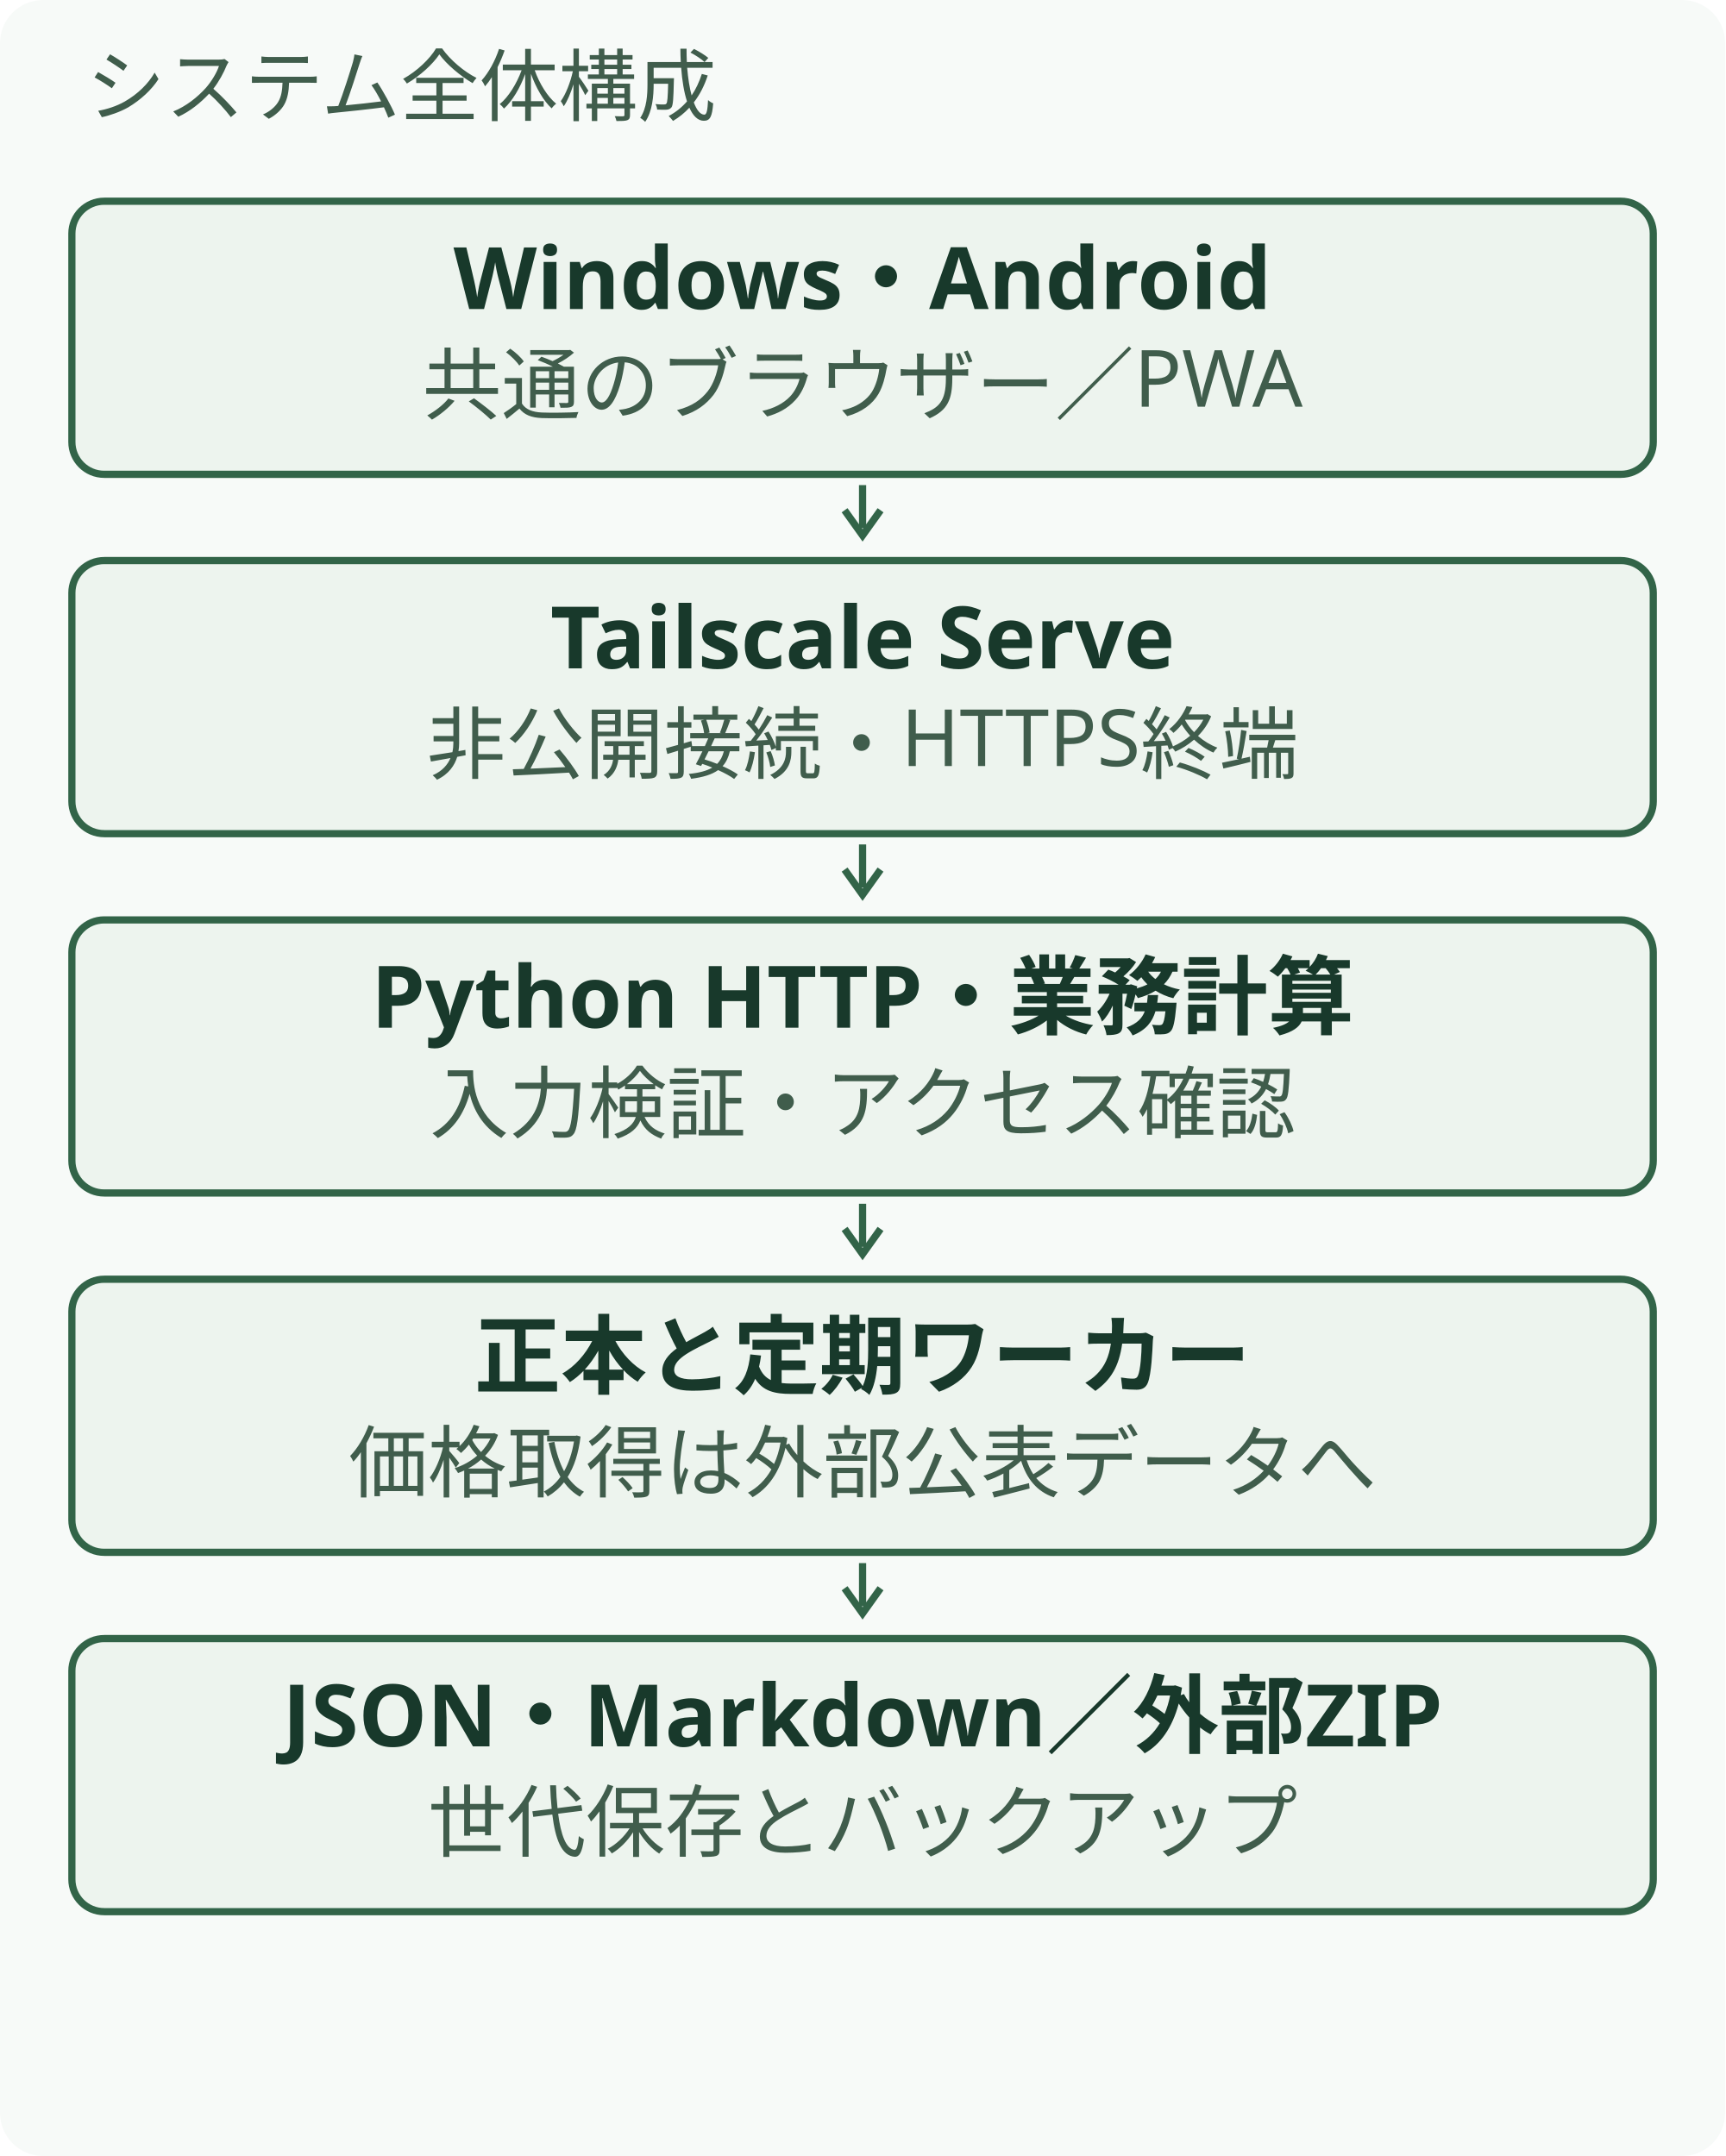
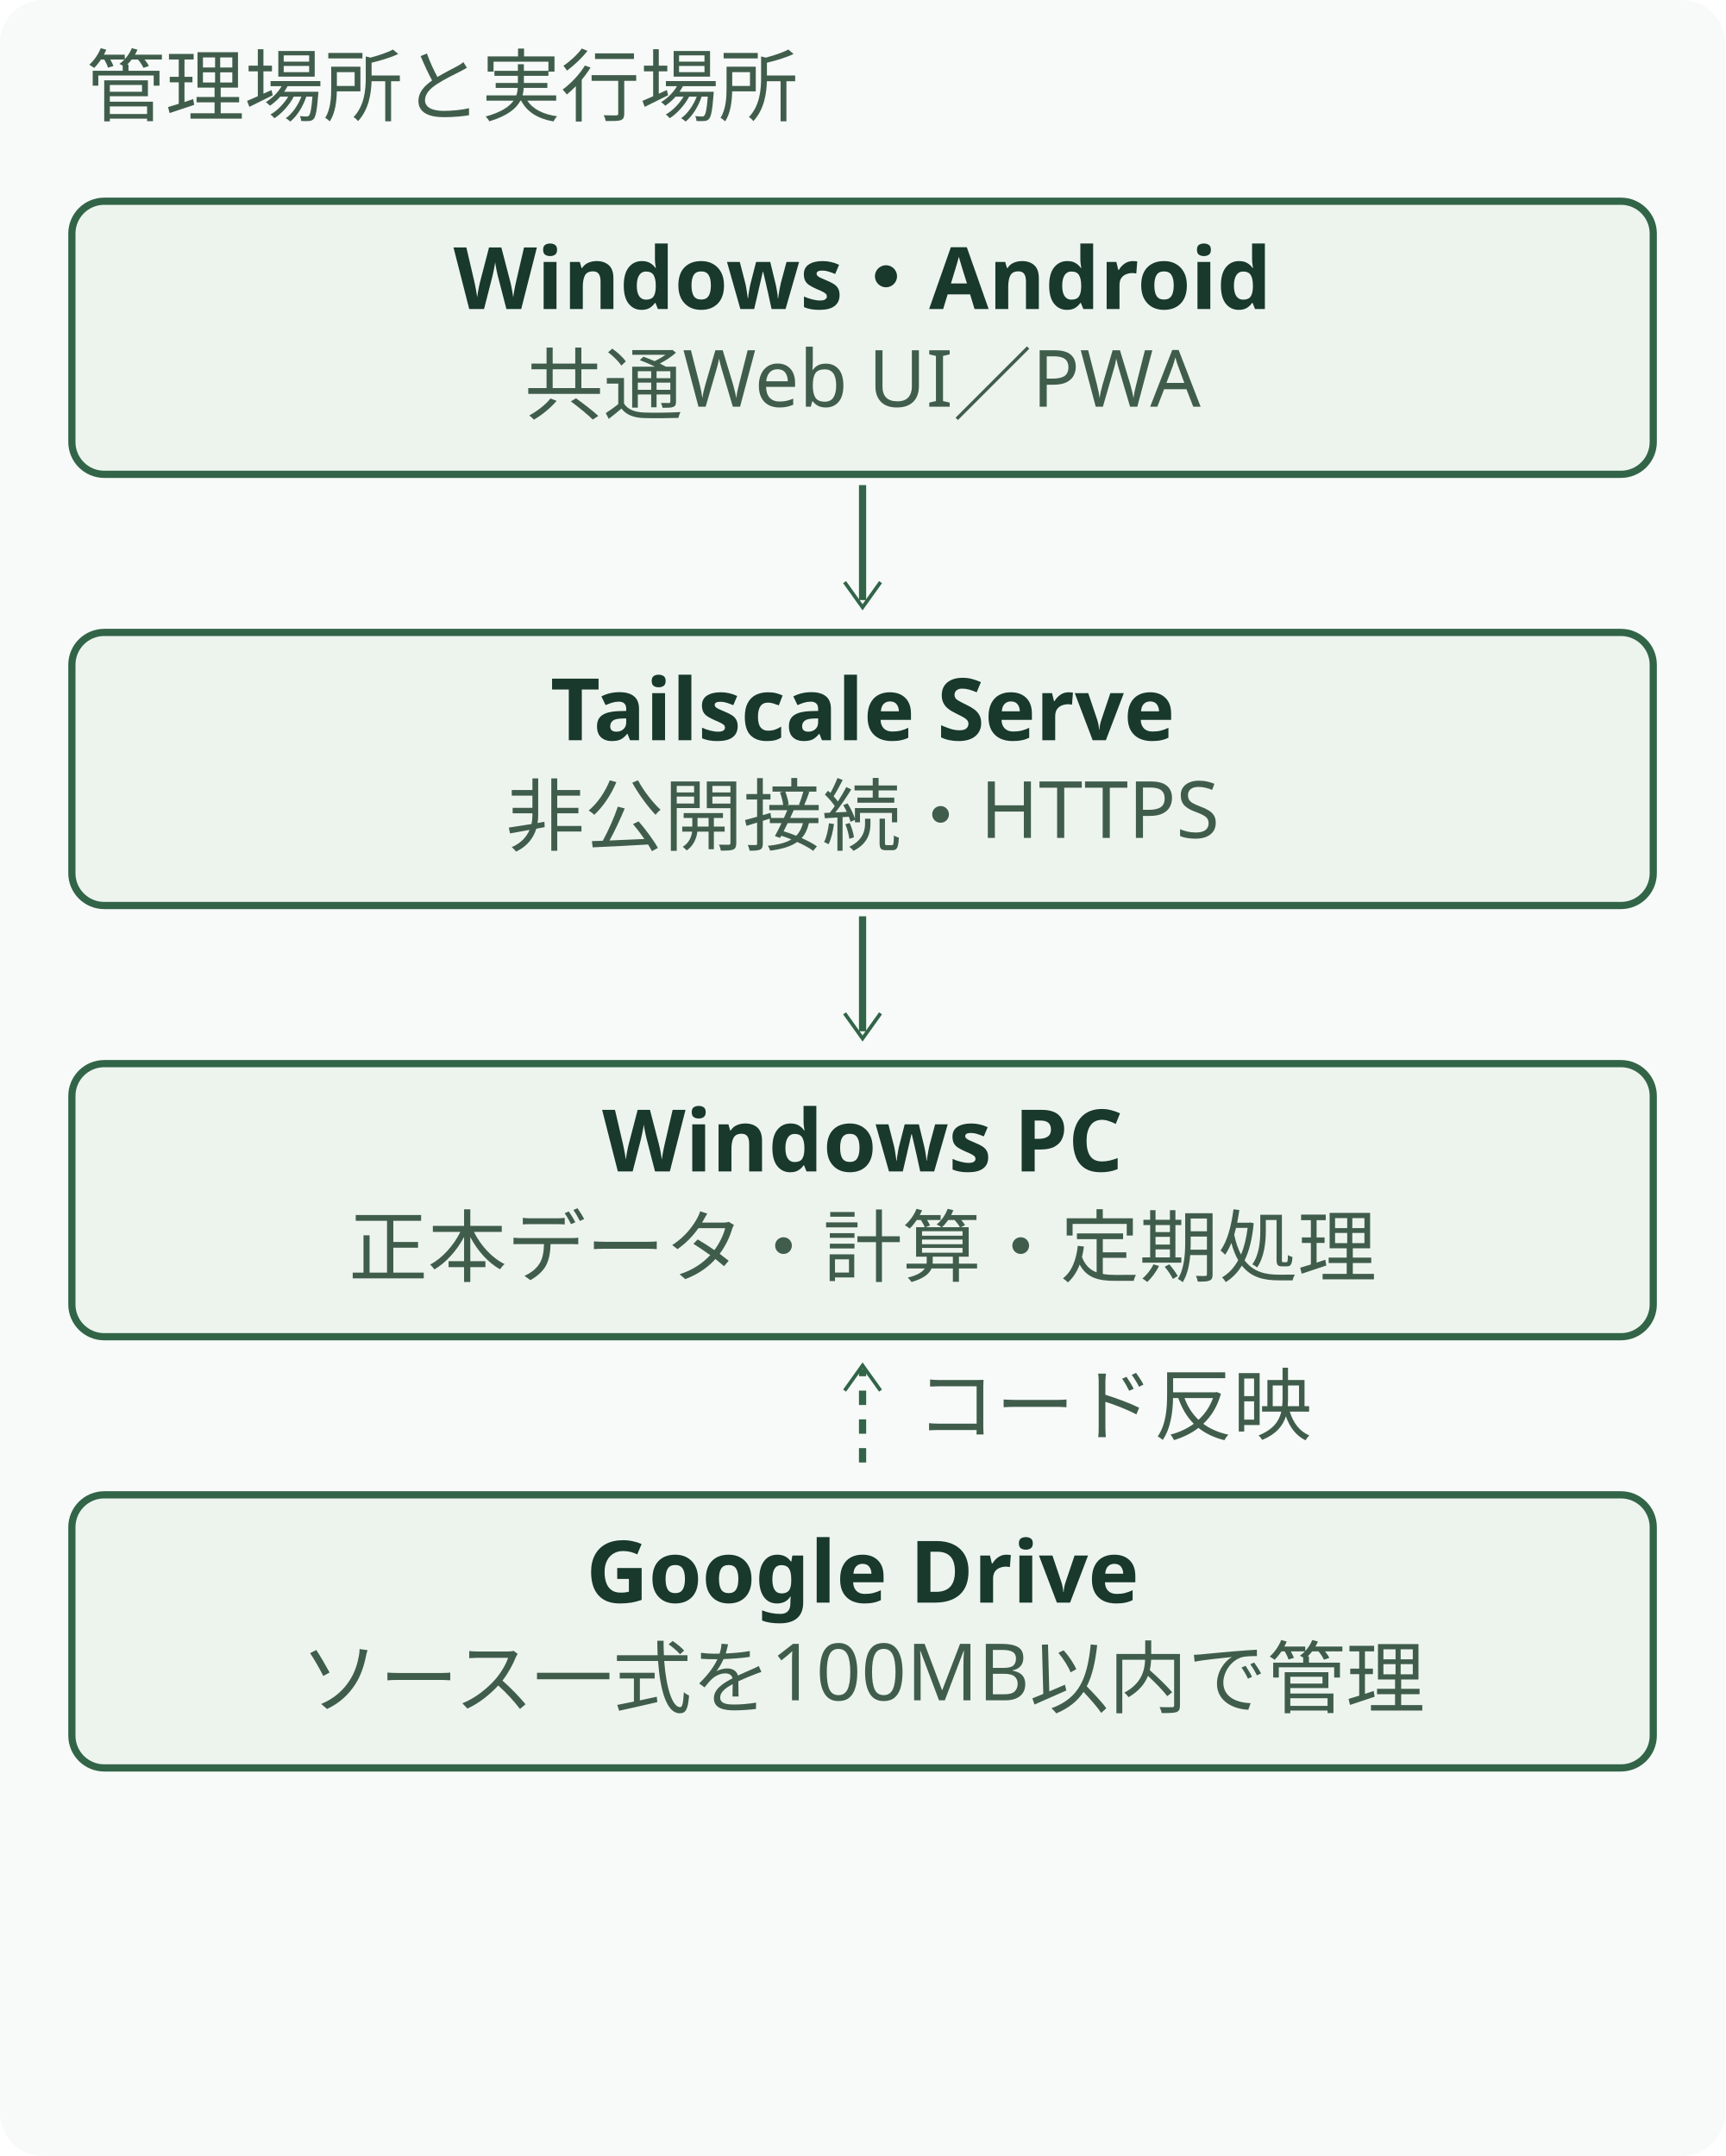
<svg xmlns="http://www.w3.org/2000/svg" width="480" height="600" viewBox="0 0 480 600" role="img" aria-labelledby="title desc">
  <rect width="480" height="600" rx="12" fill="#f7faf8" />
-   <text x="24" y="32" fill="#405d4c" font-family="sans-serif" font-size="22">システム全体構成</text>
+   <text x="24" y="32" fill="#405d4c" font-family="sans-serif" font-size="22">管理場所と実行場所</text>
  <rect x="20" y="56" width="440" height="76" rx="9" fill="#edf4ee" stroke="#326448" stroke-width="2" />
  <text x="240" y="86" text-anchor="middle" fill="#18392b" font-family="sans-serif" font-size="24" font-weight="600">Windows・Android</text>
-   <text x="240" y="115" text-anchor="middle" fill="#405d4c" font-family="sans-serif" font-size="22">共通のブラウザー／PWA</text>
-   <path d="M240 135 V147" fill="none" stroke="#326448" stroke-width="2" />
-   <path d="M235 142 L240 149 L245 142" fill="none" stroke="#326448" stroke-width="2" />
-   <rect x="20" y="156" width="440" height="76" rx="9" fill="#edf4ee" stroke="#326448" stroke-width="2" />
-   <text x="240" y="186" text-anchor="middle" fill="#18392b" font-family="sans-serif" font-size="24" font-weight="600">Tailscale Serve</text>
-   <text x="240" y="215" text-anchor="middle" fill="#405d4c" font-family="sans-serif" font-size="22">非公開接続・HTTPS終端</text>
-   <path d="M240 235 V247" fill="none" stroke="#326448" stroke-width="2" />
-   <path d="M235 242 L240 249 L245 242" fill="none" stroke="#326448" stroke-width="2" />
-   <rect x="20" y="256" width="440" height="76" rx="9" fill="#edf4ee" stroke="#326448" stroke-width="2" />
-   <text x="240" y="286" text-anchor="middle" fill="#18392b" font-family="sans-serif" font-size="24" font-weight="600">Python HTTP・業務計算</text>
-   <text x="240" y="315" text-anchor="middle" fill="#405d4c" font-family="sans-serif" font-size="22">入力検証・アクセス確認</text>
-   <path d="M240 335 V347" fill="none" stroke="#326448" stroke-width="2" />
-   <path d="M235 342 L240 349 L245 342" fill="none" stroke="#326448" stroke-width="2" />
-   <rect x="20" y="356" width="440" height="76" rx="9" fill="#edf4ee" stroke="#326448" stroke-width="2" />
-   <text x="240" y="386" text-anchor="middle" fill="#18392b" font-family="sans-serif" font-size="24" font-weight="600">正本と定期ワーカー</text>
-   <text x="240" y="415" text-anchor="middle" fill="#405d4c" font-family="sans-serif" font-size="22">価格取得は外部公表データへ</text>
-   <path d="M240 435 V447" fill="none" stroke="#326448" stroke-width="2" />
-   <path d="M235 442 L240 449 L245 442" fill="none" stroke="#326448" stroke-width="2" />
-   <rect x="20" y="456" width="440" height="76" rx="9" fill="#edf4ee" stroke="#326448" stroke-width="2" />
-   <text x="240" y="486" text-anchor="middle" fill="#18392b" font-family="sans-serif" font-size="24" font-weight="600">JSON・Markdown／外部ZIP</text>
-   <text x="240" y="515" text-anchor="middle" fill="#405d4c" font-family="sans-serif" font-size="22">世代保存とバックアップ</text>
+   <text x="240" y="115" text-anchor="middle" fill="#405d4c" font-family="sans-serif" font-size="22">共通Web UI／PWA</text>
+   <path d="M240 135 V167" fill="none" stroke="#326448" stroke-width="2" />
+   <path d="M235 162 L240 169 L245 162" fill="none" stroke="#326448" />
+   <rect x="20" y="176" width="440" height="76" rx="9" fill="#edf4ee" stroke="#326448" stroke-width="2" />
+   <text x="240" y="206" text-anchor="middle" fill="#18392b" font-family="sans-serif" font-size="24" font-weight="600">Tailscale Serve</text>
+   <text x="240" y="235" text-anchor="middle" fill="#405d4c" font-family="sans-serif" font-size="22">非公開接続・HTTPS</text>
+   <path d="M240 255 V287" fill="none" stroke="#326448" stroke-width="2" />
+   <path d="M235 282 L240 289 L245 282" fill="none" stroke="#326448" />
+   <rect x="20" y="296" width="440" height="76" rx="9" fill="#edf4ee" stroke="#326448" stroke-width="2" />
+   <text x="240" y="326" text-anchor="middle" fill="#18392b" font-family="sans-serif" font-size="24" font-weight="600">Windows PC</text>
+   <text x="240" y="355" text-anchor="middle" fill="#405d4c" font-family="sans-serif" font-size="22">正本データ・計算・定期処理</text>
+   <path d="M240 407 V381" fill="none" stroke="#326448" stroke-width="2" stroke-dasharray="4 4" />
+   <path d="M235 387 L240 380 L245 387" fill="none" stroke="#326448" />
+   <text x="255" y="399" fill="#405d4c" font-family="sans-serif" font-size="22">コード反映</text>
+   <rect x="20" y="416" width="440" height="76" rx="9" fill="#edf4ee" stroke="#326448" stroke-width="2" />
+   <text x="240" y="446" text-anchor="middle" fill="#18392b" font-family="sans-serif" font-size="24" font-weight="600">Google Drive</text>
+   <text x="240" y="475" text-anchor="middle" fill="#405d4c" font-family="sans-serif" font-size="22">ソース一式を100MB以内で管理</text>
</svg>
